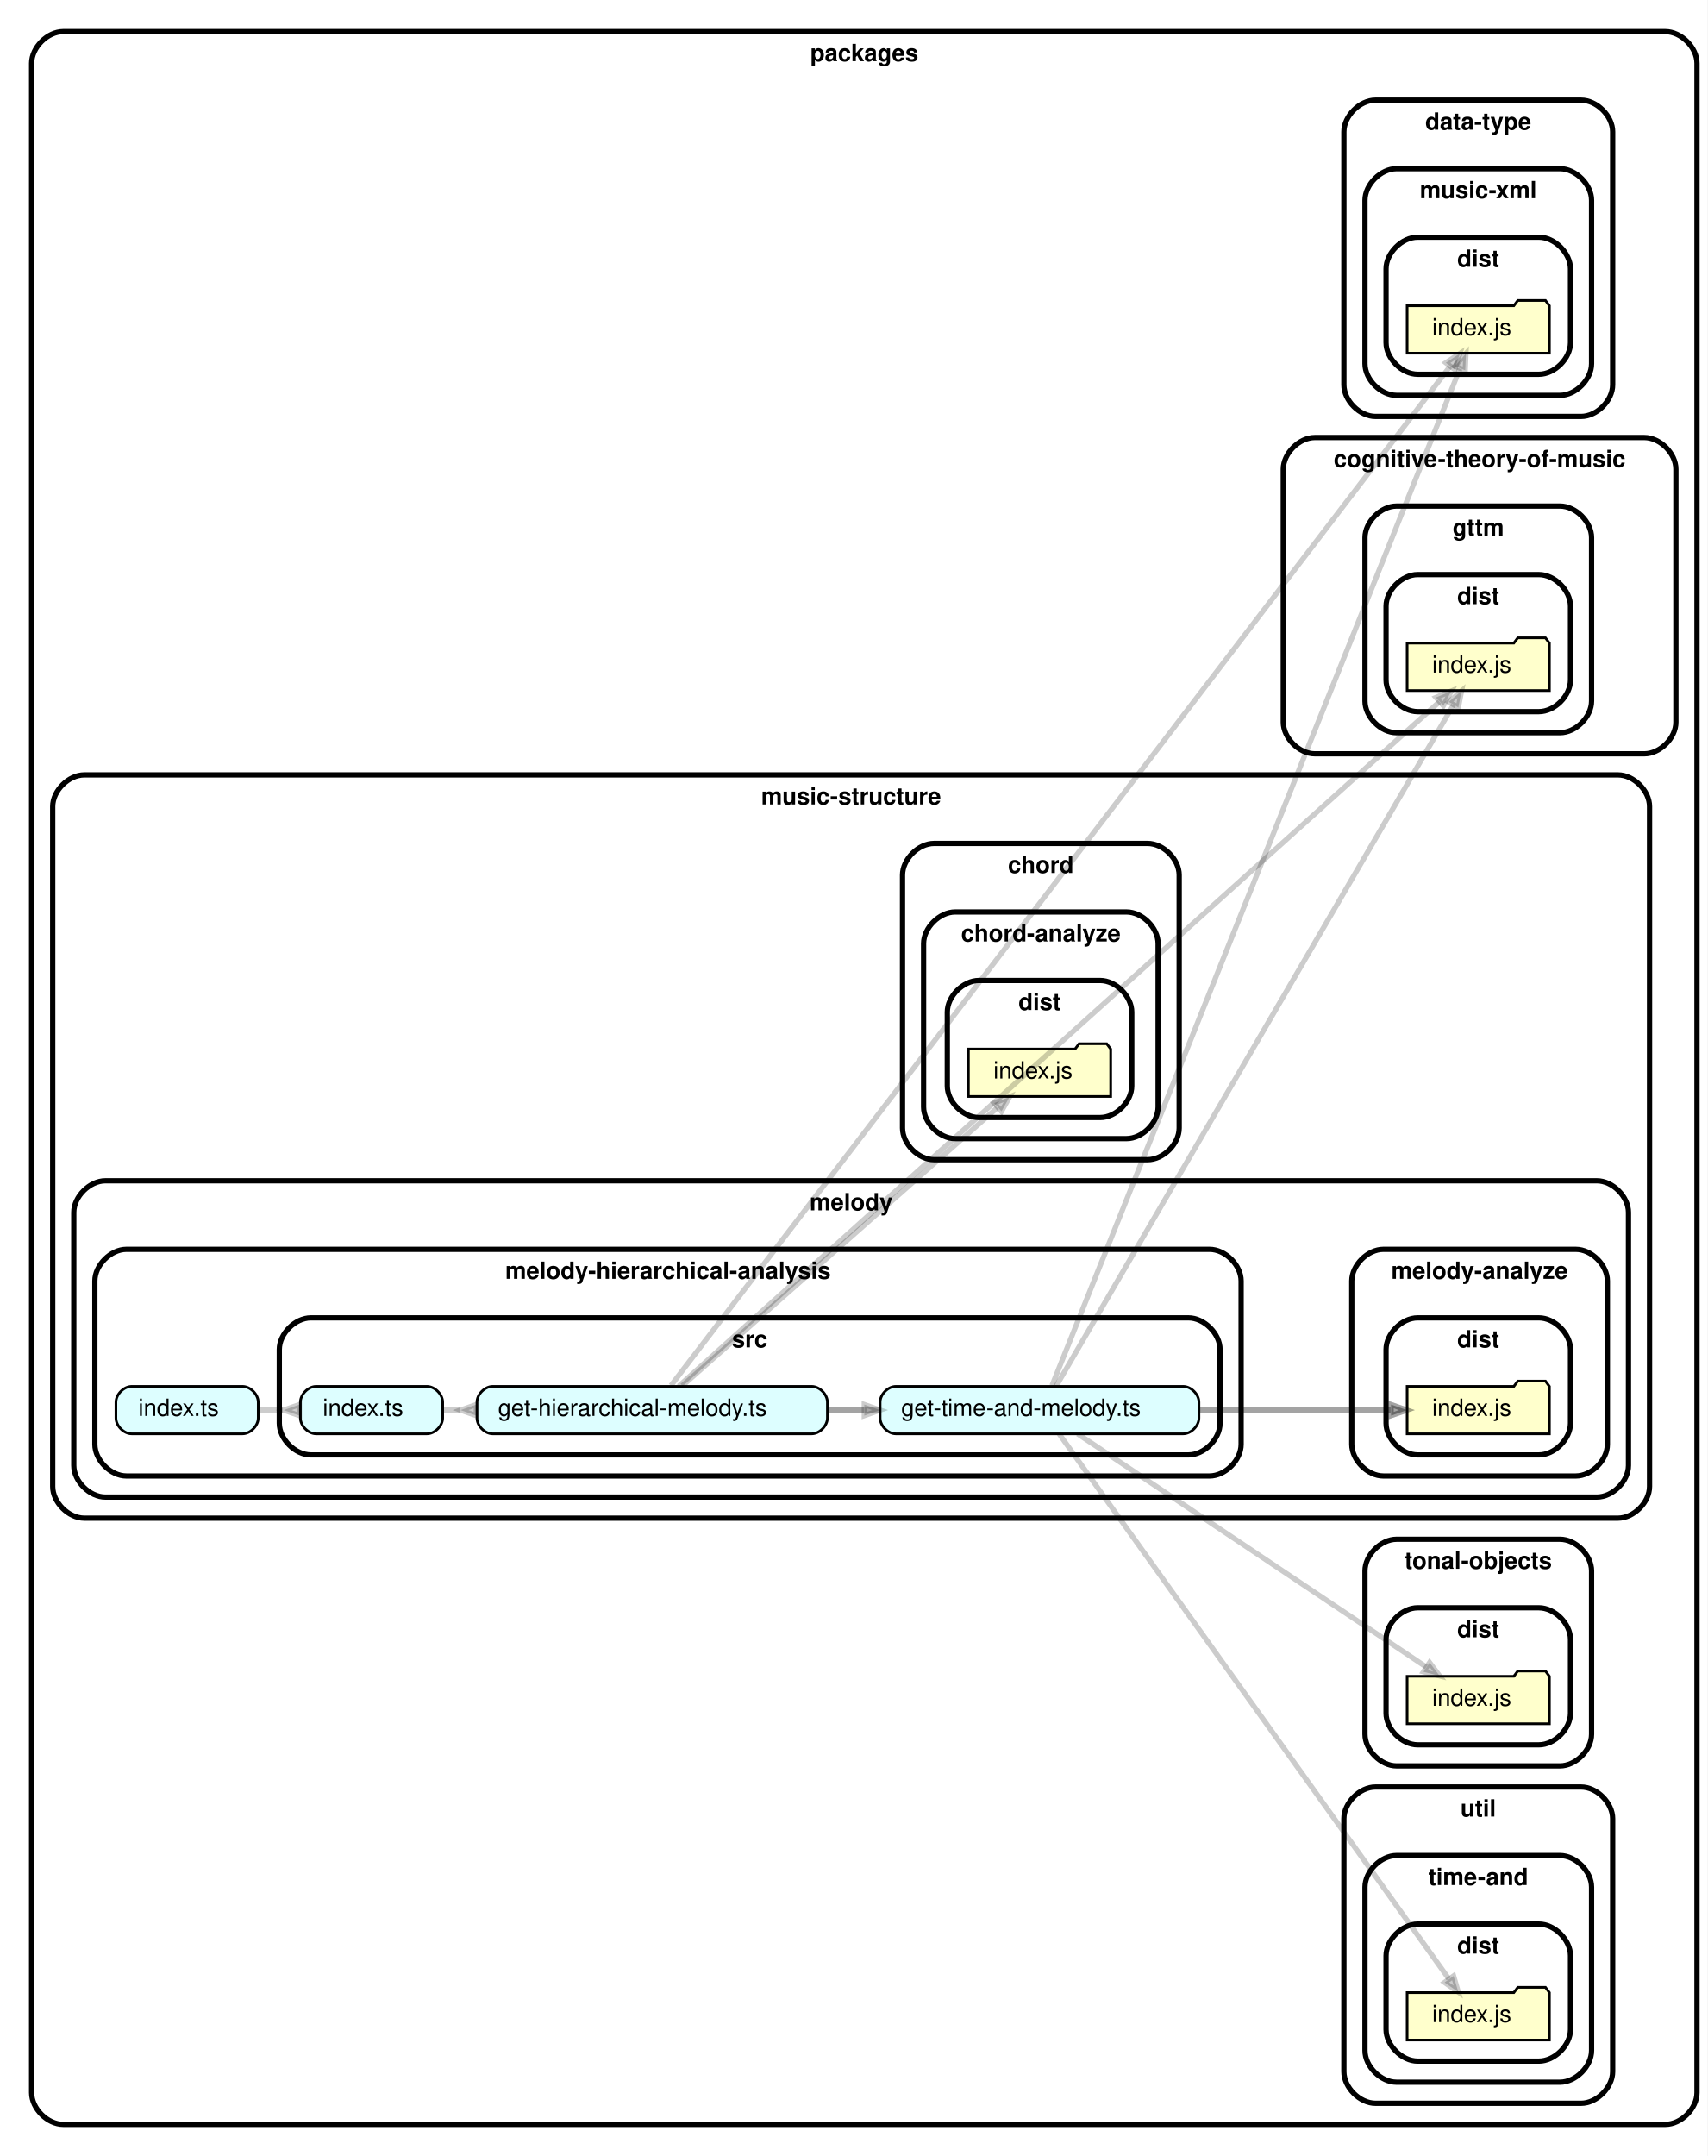
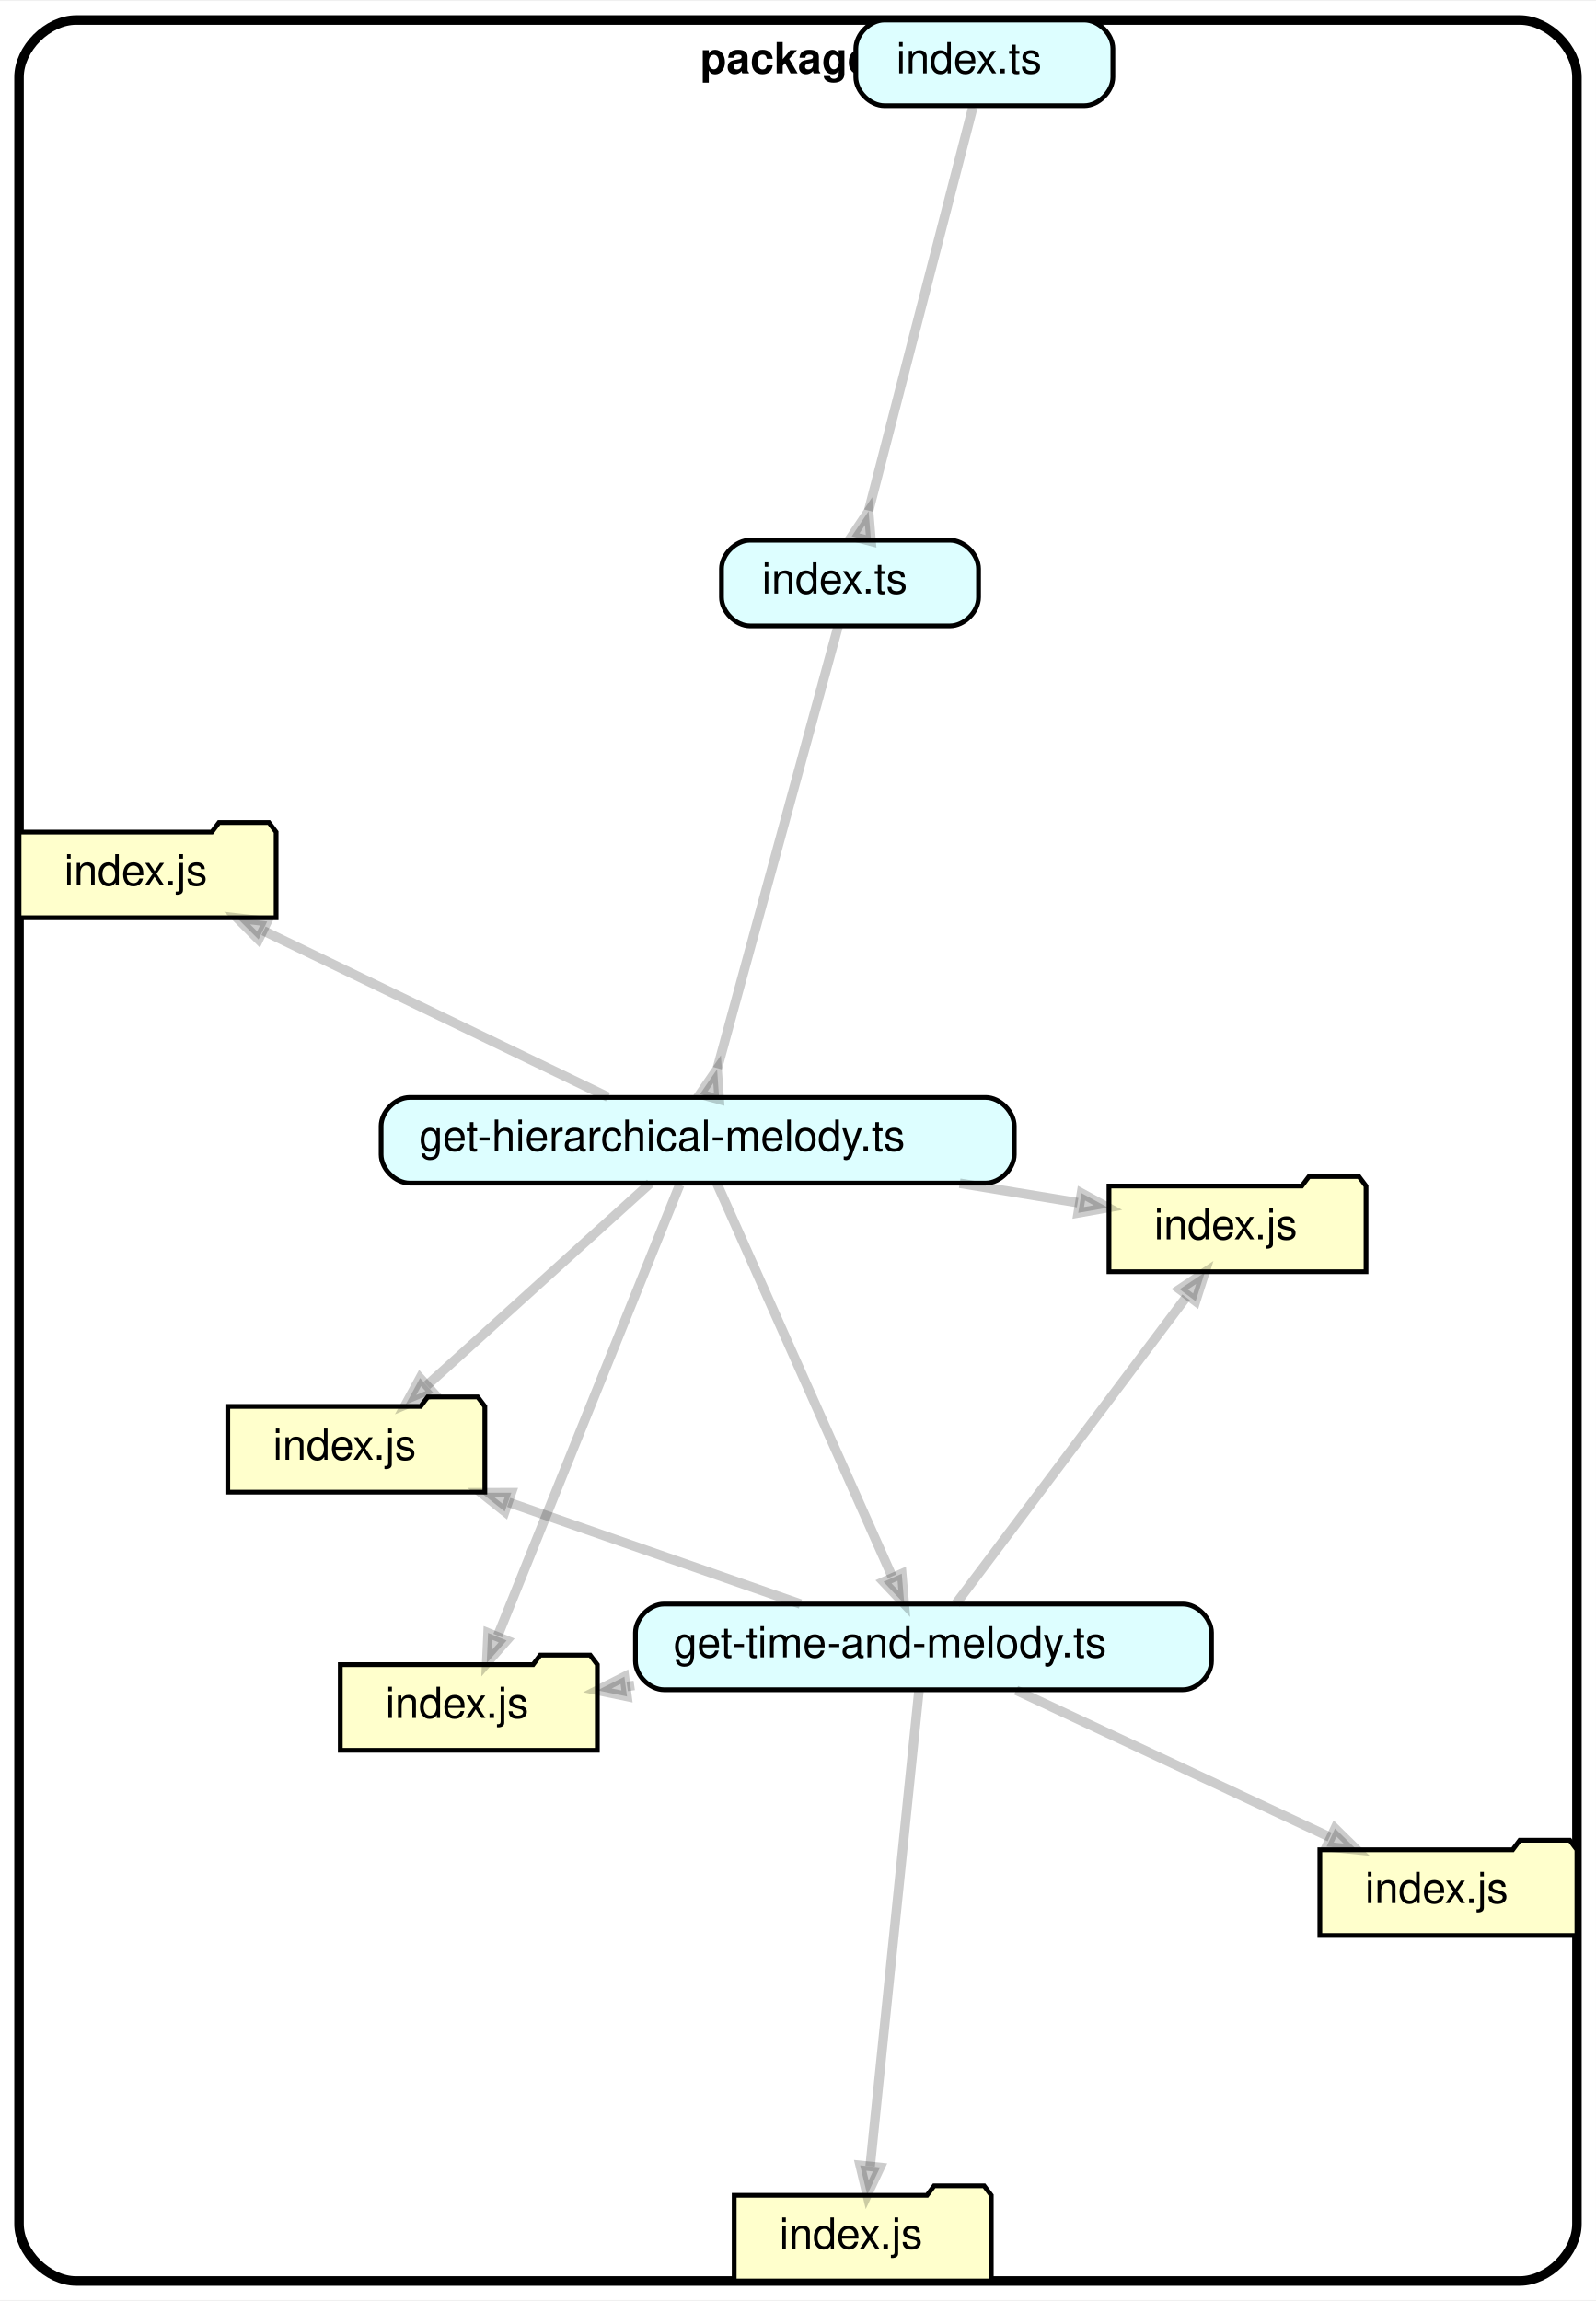
- <svg xmlns="http://www.w3.org/2000/svg" xmlns:xlink="http://www.w3.org/1999/xlink" width="648pt" height="818pt" viewBox="0.00 0.00 648.00 818.00">
-   <g id="graph0" class="graph" transform="scale(1 1) rotate(0) translate(4 814)">
-     <polygon fill="white" stroke="transparent" points="-4,4 -4,-814 644,-814 644,4 -4,4" />
+ <svg xmlns="http://www.w3.org/2000/svg" xmlns:xlink="http://www.w3.org/1999/xlink" width="335pt" height="483pt" viewBox="0.00 0.00 335.26 482.97">
+   <g id="graph0" class="graph" transform="scale(1 1) rotate(0) translate(4 478.97)">
+     <polygon fill="white" stroke="transparent" points="-4,4 -4,-478.97 331.26,-478.97 331.26,4 -4,4" />
    <g id="clust1" class="cluster">
-       <path fill="#ffffff" stroke="black" stroke-width="2" d="M20,-8C20,-8 628,-8 628,-8 634,-8 640,-14 640,-20 640,-20 640,-790 640,-790 640,-796 634,-802 628,-802 628,-802 20,-802 20,-802 14,-802 8,-796 8,-790 8,-790 8,-20 8,-20 8,-14 14,-8 20,-8" />
-       <text text-anchor="middle" x="324" y="-790.8" font-family="Helvetica,sans-Serif" font-weight="bold" font-size="9.00">packages</text>
-     </g>
-     <g id="clust2" class="cluster">
-       <path fill="#ffffff" stroke="black" stroke-width="2" d="M495,-528C495,-528 620,-528 620,-528 626,-528 632,-534 632,-540 632,-540 632,-636 632,-636 632,-642 626,-648 620,-648 620,-648 495,-648 495,-648 489,-648 483,-642 483,-636 483,-636 483,-540 483,-540 483,-534 489,-528 495,-528" />
-       <text text-anchor="middle" x="557.5" y="-636.8" font-family="Helvetica,sans-Serif" font-weight="bold" font-size="9.00">cognitive-theory-of-music</text>
-     </g>
-     <g id="clust3" class="cluster">
-       <path fill="#ffffff" stroke="black" stroke-width="2" d="M526,-536C526,-536 588,-536 588,-536 594,-536 600,-542 600,-548 600,-548 600,-610 600,-610 600,-616 594,-622 588,-622 588,-622 526,-622 526,-622 520,-622 514,-616 514,-610 514,-610 514,-548 514,-548 514,-542 520,-536 526,-536" />
-       <text text-anchor="middle" x="557" y="-610.8" font-family="Helvetica,sans-Serif" font-weight="bold" font-size="9.00">gttm</text>
-     </g>
-     <g id="clust4" class="cluster">
-       <path fill="#ffffff" stroke="black" stroke-width="2" d="M534,-544C534,-544 580,-544 580,-544 586,-544 592,-550 592,-556 592,-556 592,-584 592,-584 592,-590 586,-596 580,-596 580,-596 534,-596 534,-596 528,-596 522,-590 522,-584 522,-584 522,-556 522,-556 522,-550 528,-544 534,-544" />
-       <text text-anchor="middle" x="557" y="-584.8" font-family="Helvetica,sans-Serif" font-weight="bold" font-size="9.00">dist</text>
-     </g>
-     <g id="clust5" class="cluster">
-       <path fill="#ffffff" stroke="black" stroke-width="2" d="M518,-656C518,-656 596,-656 596,-656 602,-656 608,-662 608,-668 608,-668 608,-764 608,-764 608,-770 602,-776 596,-776 596,-776 518,-776 518,-776 512,-776 506,-770 506,-764 506,-764 506,-668 506,-668 506,-662 512,-656 518,-656" />
-       <text text-anchor="middle" x="557" y="-764.8" font-family="Helvetica,sans-Serif" font-weight="bold" font-size="9.00">data-type</text>
-     </g>
-     <g id="clust6" class="cluster">
-       <path fill="#ffffff" stroke="black" stroke-width="2" d="M526,-664C526,-664 588,-664 588,-664 594,-664 600,-670 600,-676 600,-676 600,-738 600,-738 600,-744 594,-750 588,-750 588,-750 526,-750 526,-750 520,-750 514,-744 514,-738 514,-738 514,-676 514,-676 514,-670 520,-664 526,-664" />
-       <text text-anchor="middle" x="557" y="-738.8" font-family="Helvetica,sans-Serif" font-weight="bold" font-size="9.00">music-xml</text>
-     </g>
-     <g id="clust7" class="cluster">
-       <path fill="#ffffff" stroke="black" stroke-width="2" d="M534,-672C534,-672 580,-672 580,-672 586,-672 592,-678 592,-684 592,-684 592,-712 592,-712 592,-718 586,-724 580,-724 580,-724 534,-724 534,-724 528,-724 522,-718 522,-712 522,-712 522,-684 522,-684 522,-678 528,-672 534,-672" />
-       <text text-anchor="middle" x="557" y="-712.8" font-family="Helvetica,sans-Serif" font-weight="bold" font-size="9.00">dist</text>
-     </g>
-     <g id="clust8" class="cluster">
-       <path fill="#ffffff" stroke="black" stroke-width="2" d="M28,-238C28,-238 610,-238 610,-238 616,-238 622,-244 622,-250 622,-250 622,-508 622,-508 622,-514 616,-520 610,-520 610,-520 28,-520 28,-520 22,-520 16,-514 16,-508 16,-508 16,-250 16,-250 16,-244 22,-238 28,-238" />
-       <text text-anchor="middle" x="319" y="-508.8" font-family="Helvetica,sans-Serif" font-weight="bold" font-size="9.00">music-structure</text>
-     </g>
-     <g id="clust9" class="cluster">
-       <path fill="#ffffff" stroke="black" stroke-width="2" d="M350.5,-374C350.5,-374 431.5,-374 431.5,-374 437.5,-374 443.5,-380 443.5,-386 443.5,-386 443.5,-482 443.5,-482 443.5,-488 437.5,-494 431.5,-494 431.5,-494 350.5,-494 350.5,-494 344.5,-494 338.5,-488 338.5,-482 338.5,-482 338.5,-386 338.5,-386 338.5,-380 344.5,-374 350.5,-374" />
-       <text text-anchor="middle" x="391" y="-482.8" font-family="Helvetica,sans-Serif" font-weight="bold" font-size="9.00">chord</text>
-     </g>
-     <g id="clust10" class="cluster">
-       <path fill="#ffffff" stroke="black" stroke-width="2" d="M358.5,-382C358.5,-382 423.5,-382 423.5,-382 429.5,-382 435.5,-388 435.5,-394 435.5,-394 435.5,-456 435.5,-456 435.5,-462 429.5,-468 423.5,-468 423.5,-468 358.5,-468 358.5,-468 352.5,-468 346.5,-462 346.5,-456 346.5,-456 346.5,-394 346.5,-394 346.5,-388 352.5,-382 358.5,-382" />
-       <text text-anchor="middle" x="391" y="-456.8" font-family="Helvetica,sans-Serif" font-weight="bold" font-size="9.00">chord-analyze</text>
-     </g>
-     <g id="clust11" class="cluster">
-       <path fill="#ffffff" stroke="black" stroke-width="2" d="M367.5,-390C367.5,-390 413.5,-390 413.5,-390 419.5,-390 425.5,-396 425.5,-402 425.5,-402 425.5,-430 425.5,-430 425.5,-436 419.5,-442 413.5,-442 413.5,-442 367.5,-442 367.5,-442 361.5,-442 355.5,-436 355.5,-430 355.5,-430 355.5,-402 355.5,-402 355.5,-396 361.5,-390 367.5,-390" />
-       <text text-anchor="middle" x="390.5" y="-430.8" font-family="Helvetica,sans-Serif" font-weight="bold" font-size="9.00">dist</text>
-     </g>
-     <g id="clust12" class="cluster">
-       <path fill="#ffffff" stroke="black" stroke-width="2" d="M36,-246C36,-246 602,-246 602,-246 608,-246 614,-252 614,-258 614,-258 614,-354 614,-354 614,-360 608,-366 602,-366 602,-366 36,-366 36,-366 30,-366 24,-360 24,-354 24,-354 24,-258 24,-258 24,-252 30,-246 36,-246" />
-       <text text-anchor="middle" x="319" y="-354.8" font-family="Helvetica,sans-Serif" font-weight="bold" font-size="9.00">melody</text>
-     </g>
-     <g id="clust13" class="cluster">
-       <path fill="#ffffff" stroke="black" stroke-width="2" d="M521,-254C521,-254 594,-254 594,-254 600,-254 606,-260 606,-266 606,-266 606,-328 606,-328 606,-334 600,-340 594,-340 594,-340 521,-340 521,-340 515,-340 509,-334 509,-328 509,-328 509,-266 509,-266 509,-260 515,-254 521,-254" />
-       <text text-anchor="middle" x="557.5" y="-328.8" font-family="Helvetica,sans-Serif" font-weight="bold" font-size="9.00">melody-analyze</text>
-     </g>
-     <g id="clust14" class="cluster">
-       <path fill="#ffffff" stroke="black" stroke-width="2" d="M534,-262C534,-262 580,-262 580,-262 586,-262 592,-268 592,-274 592,-274 592,-302 592,-302 592,-308 586,-314 580,-314 580,-314 534,-314 534,-314 528,-314 522,-308 522,-302 522,-302 522,-274 522,-274 522,-268 528,-262 534,-262" />
-       <text text-anchor="middle" x="557" y="-302.8" font-family="Helvetica,sans-Serif" font-weight="bold" font-size="9.00">dist</text>
-     </g>
-     <g id="clust15" class="cluster">
-       <path fill="#ffffff" stroke="black" stroke-width="2" d="M44,-254C44,-254 455,-254 455,-254 461,-254 467,-260 467,-266 467,-266 467,-328 467,-328 467,-334 461,-340 455,-340 455,-340 44,-340 44,-340 38,-340 32,-334 32,-328 32,-328 32,-266 32,-266 32,-260 38,-254 44,-254" />
-       <text text-anchor="middle" x="249.5" y="-328.8" font-family="Helvetica,sans-Serif" font-weight="bold" font-size="9.00">melody-hierarchical-analysis</text>
-     </g>
-     <g id="clust16" class="cluster">
-       <path fill="#ffffff" stroke="black" stroke-width="2" d="M114,-262C114,-262 447,-262 447,-262 453,-262 459,-268 459,-274 459,-274 459,-302 459,-302 459,-308 453,-314 447,-314 447,-314 114,-314 114,-314 108,-314 102,-308 102,-302 102,-302 102,-274 102,-274 102,-268 108,-262 114,-262" />
-       <text text-anchor="middle" x="280.5" y="-302.8" font-family="Helvetica,sans-Serif" font-weight="bold" font-size="9.00">src</text>
-     </g>
-     <g id="clust17" class="cluster">
-       <path fill="#ffffff" stroke="black" stroke-width="2" d="M526,-144C526,-144 588,-144 588,-144 594,-144 600,-150 600,-156 600,-156 600,-218 600,-218 600,-224 594,-230 588,-230 588,-230 526,-230 526,-230 520,-230 514,-224 514,-218 514,-218 514,-156 514,-156 514,-150 520,-144 526,-144" />
-       <text text-anchor="middle" x="557" y="-218.8" font-family="Helvetica,sans-Serif" font-weight="bold" font-size="9.00">tonal-objects</text>
-     </g>
-     <g id="clust18" class="cluster">
-       <path fill="#ffffff" stroke="black" stroke-width="2" d="M534,-152C534,-152 580,-152 580,-152 586,-152 592,-158 592,-164 592,-164 592,-192 592,-192 592,-198 586,-204 580,-204 580,-204 534,-204 534,-204 528,-204 522,-198 522,-192 522,-192 522,-164 522,-164 522,-158 528,-152 534,-152" />
-       <text text-anchor="middle" x="557" y="-192.8" font-family="Helvetica,sans-Serif" font-weight="bold" font-size="9.00">dist</text>
-     </g>
-     <g id="clust19" class="cluster">
-       <path fill="#ffffff" stroke="black" stroke-width="2" d="M518,-16C518,-16 596,-16 596,-16 602,-16 608,-22 608,-28 608,-28 608,-124 608,-124 608,-130 602,-136 596,-136 596,-136 518,-136 518,-136 512,-136 506,-130 506,-124 506,-124 506,-28 506,-28 506,-22 512,-16 518,-16" />
-       <text text-anchor="middle" x="557" y="-124.8" font-family="Helvetica,sans-Serif" font-weight="bold" font-size="9.00">util</text>
-     </g>
-     <g id="clust20" class="cluster">
-       <path fill="#ffffff" stroke="black" stroke-width="2" d="M526,-24C526,-24 588,-24 588,-24 594,-24 600,-30 600,-36 600,-36 600,-98 600,-98 600,-104 594,-110 588,-110 588,-110 526,-110 526,-110 520,-110 514,-104 514,-98 514,-98 514,-36 514,-36 514,-30 520,-24 526,-24" />
-       <text text-anchor="middle" x="557" y="-98.8" font-family="Helvetica,sans-Serif" font-weight="bold" font-size="9.00">time-and</text>
-     </g>
-     <g id="clust21" class="cluster">
-       <path fill="#ffffff" stroke="black" stroke-width="2" d="M534,-32C534,-32 580,-32 580,-32 586,-32 592,-38 592,-44 592,-44 592,-72 592,-72 592,-78 586,-84 580,-84 580,-84 534,-84 534,-84 528,-84 522,-78 522,-72 522,-72 522,-44 522,-44 522,-38 528,-32 534,-32" />
-       <text text-anchor="middle" x="557" y="-72.8" font-family="Helvetica,sans-Serif" font-weight="bold" font-size="9.00">dist</text>
+       <path fill="#ffffff" stroke="black" stroke-width="2" d="M12,0C12,0 315.26,0 315.26,0 321.26,0 327.26,-6 327.26,-12 327.26,-12 327.26,-462.97 327.26,-462.97 327.26,-468.97 321.26,-474.97 315.26,-474.97 315.26,-474.97 12,-474.97 12,-474.97 6,-474.97 0,-468.97 0,-462.97 0,-462.97 0,-12 0,-12 0,-6 6,0 12,0" />
+       <text text-anchor="middle" x="163.63" y="-463.77" font-family="Helvetica,sans-Serif" font-weight="bold" font-size="9.00">packages</text>
    </g>
    <g id="node1" class="node">
      <g id="a_node1">
        <a xlink:href="packages/cognitive-theory-of-music/gttm/dist/index.js" xlink:title="index.js">
-           <polygon fill="#ffffcc" stroke="black" points="584,-570 582.5,-572 572,-572 570.5,-570 530,-570 530,-552 584,-552 584,-570" />
-           <text text-anchor="start" x="539.5" y="-558.8" font-family="Helvetica,sans-Serif" font-size="9.00">index.js</text>
+           <polygon fill="#ffffcc" stroke="black" points="121.48,-129.48 119.98,-131.48 109.48,-131.48 107.98,-129.48 67.48,-129.48 67.48,-111.48 121.48,-111.48 121.48,-129.48" />
+           <text text-anchor="start" x="76.98" y="-118.28" font-family="Helvetica,sans-Serif" font-size="9.00">index.js</text>
        </a>
      </g>
    </g>
    <g id="node2" class="node">
      <g id="a_node2">
        <a xlink:href="packages/data-type/music-xml/dist/index.js" xlink:title="index.js">
-           <polygon fill="#ffffcc" stroke="black" points="584,-698 582.5,-700 572,-700 570.5,-698 530,-698 530,-680 584,-680 584,-698" />
-           <text text-anchor="start" x="539.5" y="-686.8" font-family="Helvetica,sans-Serif" font-size="9.00">index.js</text>
+           <polygon fill="#ffffcc" stroke="black" points="282.96,-230.02 281.46,-232.02 270.96,-232.02 269.46,-230.02 228.96,-230.02 228.96,-212.02 282.96,-212.02 282.96,-230.02" />
+           <text text-anchor="start" x="238.46" y="-218.82" font-family="Helvetica,sans-Serif" font-size="9.00">index.js</text>
        </a>
      </g>
    </g>
    <g id="node3" class="node">
      <g id="a_node3">
        <a xlink:href="packages/music-structure/chord/chord-analyze/dist/index.js" xlink:title="index.js">
-           <polygon fill="#ffffcc" stroke="black" points="417.5,-416 416,-418 405.5,-418 404,-416 363.5,-416 363.5,-398 417.5,-398 417.5,-416" />
-           <text text-anchor="start" x="373" y="-404.8" font-family="Helvetica,sans-Serif" font-size="9.00">index.js</text>
+           <polygon fill="#ffffcc" stroke="black" points="54,-304.38 52.5,-306.38 42,-306.38 40.5,-304.38 0,-304.38 0,-286.38 54,-286.38 54,-304.38" />
+           <text text-anchor="start" x="9.5" y="-293.18" font-family="Helvetica,sans-Serif" font-size="9.00">index.js</text>
        </a>
      </g>
    </g>
    <g id="node4" class="node">
      <g id="a_node4">
        <a xlink:href="packages/music-structure/melody/melody-analyze/dist/index.js" xlink:title="index.js">
-           <polygon fill="#ffffcc" stroke="black" points="584,-288 582.5,-290 572,-290 570.5,-288 530,-288 530,-270 584,-270 584,-288" />
-           <text text-anchor="start" x="539.5" y="-276.8" font-family="Helvetica,sans-Serif" font-size="9.00">index.js</text>
+           <polygon fill="#ffffcc" stroke="black" points="97.85,-183.72 96.35,-185.72 85.85,-185.72 84.35,-183.72 43.85,-183.72 43.85,-165.72 97.85,-165.72 97.85,-183.72" />
+           <text text-anchor="start" x="53.35" y="-172.52" font-family="Helvetica,sans-Serif" font-size="9.00">index.js</text>
        </a>
      </g>
    </g>
    <g id="node5" class="node">
      <g id="a_node5">
        <a xlink:href="packages/music-structure/melody/melody-hierarchical-analysis/index.ts" xlink:title="index.ts">
-           <path fill="#ddfeff" stroke="black" d="M88,-288C88,-288 46,-288 46,-288 43,-288 40,-285 40,-282 40,-282 40,-276 40,-276 40,-273 43,-270 46,-270 46,-270 88,-270 88,-270 91,-270 94,-273 94,-276 94,-276 94,-282 94,-282 94,-285 91,-288 88,-288" />
-           <text text-anchor="start" x="48.5" y="-276.8" font-family="Helvetica,sans-Serif" font-size="9.00">index.ts</text>
+           <path fill="#ddfeff" stroke="black" d="M223.78,-474.97C223.78,-474.97 181.78,-474.97 181.78,-474.97 178.78,-474.97 175.78,-471.97 175.78,-468.97 175.78,-468.97 175.78,-462.97 175.78,-462.97 175.78,-459.97 178.78,-456.97 181.78,-456.97 181.78,-456.97 223.78,-456.97 223.78,-456.97 226.78,-456.97 229.78,-459.97 229.78,-462.97 229.78,-462.97 229.78,-468.97 229.78,-468.97 229.78,-471.97 226.78,-474.97 223.78,-474.97" />
+           <text text-anchor="start" x="184.28" y="-463.77" font-family="Helvetica,sans-Serif" font-size="9.00">index.ts</text>
        </a>
      </g>
    </g>
    <g id="node6" class="node">
      <g id="a_node6">
        <a xlink:href="packages/music-structure/melody/melody-hierarchical-analysis/src/index.ts" xlink:title="index.ts">
-           <path fill="#ddfeff" stroke="black" d="M158,-288C158,-288 116,-288 116,-288 113,-288 110,-285 110,-282 110,-282 110,-276 110,-276 110,-273 113,-270 116,-270 116,-270 158,-270 158,-270 161,-270 164,-273 164,-276 164,-276 164,-282 164,-282 164,-285 161,-288 158,-288" />
-           <text text-anchor="start" x="118.5" y="-276.8" font-family="Helvetica,sans-Serif" font-size="9.00">index.ts</text>
+           <path fill="#ddfeff" stroke="black" d="M195.56,-365.69C195.56,-365.69 153.56,-365.69 153.56,-365.69 150.56,-365.69 147.56,-362.69 147.56,-359.69 147.56,-359.69 147.56,-353.69 147.56,-353.69 147.56,-350.69 150.56,-347.69 153.56,-347.69 153.56,-347.69 195.56,-347.69 195.56,-347.69 198.56,-347.69 201.56,-350.69 201.56,-353.69 201.56,-353.69 201.56,-359.69 201.56,-359.69 201.56,-362.69 198.56,-365.69 195.56,-365.69" />
+           <text text-anchor="start" x="156.06" y="-354.49" font-family="Helvetica,sans-Serif" font-size="9.00">index.ts</text>
        </a>
      </g>
    </g>
    <g id="edge1" class="edge">
-       <path fill="none" stroke="#000000" stroke-width="2" stroke-opacity="0.2" d="M94.1,-279C97.12,-279 100.23,-279 103.33,-279" />
-       <polygon fill="#000000" fill-opacity="0.2" stroke="#000000" stroke-width="2" stroke-opacity="0.2" points="109.64,-281.1 103.64,-279 109.64,-276.9 109.64,-281.1" />
+       <path fill="none" stroke="#000000" stroke-width="2" stroke-opacity="0.2" d="M200.37,-456.65C195.5,-437.78 184.42,-394.89 178.48,-371.9" />
+       <polygon fill="#000000" fill-opacity="0.2" stroke="#000000" stroke-width="2" stroke-opacity="0.2" points="178.99,-365.46 178.46,-371.79 174.92,-366.51 178.99,-365.46" />
    </g>
    <g id="node7" class="node">
      <g id="a_node7">
        <a xlink:href="packages/music-structure/melody/melody-hierarchical-analysis/src/get-hierarchical-melody.ts" xlink:title="get-hierarchical-melody.ts">
-           <path fill="#ddfeff" stroke="black" d="M304,-288C304,-288 183,-288 183,-288 180,-288 177,-285 177,-282 177,-282 177,-276 177,-276 177,-273 180,-270 183,-270 183,-270 304,-270 304,-270 307,-270 310,-273 310,-276 310,-276 310,-282 310,-282 310,-285 307,-288 304,-288" />
-           <text text-anchor="start" x="185" y="-276.8" font-family="Helvetica,sans-Serif" font-size="9.00">get-hierarchical-melody.ts</text>
+           <path fill="#ddfeff" stroke="black" d="M203.06,-248.63C203.06,-248.63 82.06,-248.63 82.06,-248.63 79.06,-248.63 76.06,-245.63 76.06,-242.63 76.06,-242.63 76.06,-236.63 76.06,-236.63 76.06,-233.63 79.06,-230.63 82.06,-230.63 82.06,-230.63 203.06,-230.63 203.06,-230.63 206.06,-230.63 209.06,-233.63 209.06,-236.63 209.06,-236.63 209.06,-242.63 209.06,-242.63 209.06,-245.63 206.06,-248.63 203.06,-248.63" />
+           <text text-anchor="start" x="84.06" y="-237.43" font-family="Helvetica,sans-Serif" font-size="9.00">get-hierarchical-melody.ts</text>
        </a>
      </g>
    </g>
    <g id="edge12" class="edge">
-       <path fill="none" stroke="#000000" stroke-width="2" stroke-opacity="0.2" d="M164.1,-279C166.22,-279 168.42,-279 170.67,-279" />
-       <polygon fill="#000000" fill-opacity="0.2" stroke="#000000" stroke-width="2" stroke-opacity="0.2" points="176.76,-281.1 170.76,-279 176.76,-276.9 176.76,-281.1" />
+       <path fill="none" stroke="#000000" stroke-width="2" stroke-opacity="0.2" d="M172.04,-347.5C166.55,-327.42 153.43,-279.41 146.7,-254.78" />
+       <polygon fill="#000000" fill-opacity="0.2" stroke="#000000" stroke-width="2" stroke-opacity="0.2" points="147.08,-248.22 146.64,-254.56 143.03,-249.32 147.08,-248.22" />
    </g>
    <g id="edge4" class="edge">
-       <path fill="none" stroke="#000000" stroke-width="2" stroke-opacity="0.2" d="M253.58,-288.06C299.36,-329.24 487.88,-498.82 542.25,-547.74" />
-       <polygon fill="#000000" fill-opacity="0.2" stroke="#000000" stroke-width="2" stroke-opacity="0.2" points="540.94,-549.38 546.8,-551.83 543.75,-546.25 540.94,-549.38" />
+       <path fill="none" stroke="#000000" stroke-width="2" stroke-opacity="0.2" d="M138.78,-230.28C130.5,-209.74 110.65,-160.56 100.57,-135.58" />
+       <polygon fill="#000000" fill-opacity="0.2" stroke="#000000" stroke-width="2" stroke-opacity="0.2" points="102.43,-134.56 98.24,-129.79 98.53,-136.14 102.43,-134.56" />
    </g>
    <g id="edge6" class="edge">
-       <path fill="none" stroke="#000000" stroke-width="2" stroke-opacity="0.2" d="M250.64,-288.33C291.59,-341.9 496.65,-610.07 546.21,-674.88" />
-       <polygon fill="#000000" fill-opacity="0.2" stroke="#000000" stroke-width="2" stroke-opacity="0.2" points="544.7,-676.37 550.01,-679.86 548.03,-673.82 544.7,-676.37" />
+       <path fill="none" stroke="#000000" stroke-width="2" stroke-opacity="0.2" d="M197.6,-230.6C206.06,-229.21 214.58,-227.81 222.38,-226.53" />
+       <polygon fill="#000000" fill-opacity="0.2" stroke="#000000" stroke-width="2" stroke-opacity="0.2" points="223.18,-228.53 228.76,-225.49 222.5,-224.38 223.18,-228.53" />
    </g>
    <g id="edge3" class="edge">
-       <path fill="none" stroke="#000000" stroke-width="2" stroke-opacity="0.2" d="M254.93,-288.21C280.22,-310.53 344.9,-367.63 374.41,-393.68" />
-       <polygon fill="#000000" fill-opacity="0.2" stroke="#000000" stroke-width="2" stroke-opacity="0.2" points="373.28,-395.48 379.17,-397.88 376.06,-392.33 373.28,-395.48" />
+       <path fill="none" stroke="#000000" stroke-width="2" stroke-opacity="0.2" d="M123.73,-248.71C104.01,-258.23 72.94,-273.22 51.36,-283.63" />
+       <polygon fill="#000000" fill-opacity="0.2" stroke="#000000" stroke-width="2" stroke-opacity="0.2" points="50.31,-281.81 45.82,-286.31 52.13,-285.59 50.31,-281.81" />
    </g>
    <g id="edge5" class="edge">
-       <path fill="none" stroke="#000000" stroke-width="2" stroke-opacity="0.2" d="M310.37,-279C375.9,-279 473.09,-279 523.67,-279" />
-       <polygon fill="#000000" fill-opacity="0.2" stroke="#000000" stroke-width="2" stroke-opacity="0.2" points="523.9,-281.1 529.9,-279 523.9,-276.9 523.9,-281.1" />
+       <path fill="none" stroke="#000000" stroke-width="2" stroke-opacity="0.2" d="M132.59,-230.6C120.41,-219.59 99.73,-200.86 85.68,-188.15" />
+       <polygon fill="#000000" fill-opacity="0.2" stroke="#000000" stroke-width="2" stroke-opacity="0.2" points="87.06,-186.56 81.2,-184.09 84.24,-189.68 87.06,-186.56" />
    </g>
    <g id="node8" class="node">
      <g id="a_node8">
        <a xlink:href="packages/music-structure/melody/melody-hierarchical-analysis/src/get-time-and-melody.ts" xlink:title="get-time-and-melody.ts">
-           <path fill="#ddfeff" stroke="black" d="M445,-288C445,-288 336,-288 336,-288 333,-288 330,-285 330,-282 330,-282 330,-276 330,-276 330,-273 333,-270 336,-270 336,-270 445,-270 445,-270 448,-270 451,-273 451,-276 451,-276 451,-282 451,-282 451,-285 448,-288 445,-288" />
-           <text text-anchor="start" x="338" y="-276.8" font-family="Helvetica,sans-Serif" font-size="9.00">get-time-and-melody.ts</text>
+           <path fill="#ddfeff" stroke="black" d="M244.49,-142.21C244.49,-142.21 135.49,-142.21 135.49,-142.21 132.49,-142.21 129.49,-139.21 129.49,-136.21 129.49,-136.21 129.49,-130.21 129.49,-130.21 129.49,-127.21 132.49,-124.21 135.49,-124.21 135.49,-124.21 244.49,-124.21 244.49,-124.21 247.49,-124.21 250.49,-127.21 250.49,-130.21 250.49,-130.21 250.49,-136.21 250.49,-136.21 250.49,-139.21 247.49,-142.21 244.49,-142.21" />
+           <text text-anchor="start" x="137.49" y="-131.01" font-family="Helvetica,sans-Serif" font-size="9.00">get-time-and-melody.ts</text>
        </a>
      </g>
    </g>
    <g id="edge2" class="edge">
-       <path fill="none" stroke="#000000" stroke-width="2" stroke-opacity="0.2" d="M310.21,-279C314.75,-279 319.31,-279 323.85,-279" />
-       <polygon fill="#000000" fill-opacity="0.2" stroke="#000000" stroke-width="2" stroke-opacity="0.2" points="324,-281.1 330,-279 324,-276.9 324,-281.1" />
+       <path fill="none" stroke="#000000" stroke-width="2" stroke-opacity="0.2" d="M146.6,-230.55C154.79,-212.17 173.41,-170.4 183.39,-148.02" />
+       <polygon fill="#000000" fill-opacity="0.2" stroke="#000000" stroke-width="2" stroke-opacity="0.2" points="185.43,-148.59 185.96,-142.26 181.6,-146.88 185.43,-148.59" />
    </g>
    <g id="edge7" class="edge">
-       <path fill="none" stroke="#000000" stroke-width="2" stroke-opacity="0.2" d="M396.79,-288.06C420.62,-328.91 518.14,-496.1 547.56,-546.53" />
-       <polygon fill="#000000" fill-opacity="0.2" stroke="#000000" stroke-width="2" stroke-opacity="0.2" points="545.81,-547.7 550.65,-551.83 549.44,-545.59 545.81,-547.7" />
+       <path fill="none" stroke="#000000" stroke-width="2" stroke-opacity="0.2" d="M129.23,-125.11C128.74,-125.04 128.24,-124.98 127.75,-124.91" />
+       <polygon fill="#000000" fill-opacity="0.2" stroke="#000000" stroke-width="2" stroke-opacity="0.2" points="127.72,-122.79 121.5,-124.08 127.17,-126.95 127.72,-122.79" />
    </g>
    <g id="edge9" class="edge">
-       <path fill="none" stroke="#000000" stroke-width="2" stroke-opacity="0.2" d="M395.24,-288.33C416.65,-341.68 523.47,-607.92 550.02,-674.09" />
-       <polygon fill="#000000" fill-opacity="0.2" stroke="#000000" stroke-width="2" stroke-opacity="0.2" points="548.15,-675.07 552.33,-679.86 552.05,-673.51 548.15,-675.07" />
+       <path fill="none" stroke="#000000" stroke-width="2" stroke-opacity="0.2" d="M196.8,-142.27C208.26,-157.52 231.47,-188.42 245.17,-206.65" />
+       <polygon fill="#000000" fill-opacity="0.2" stroke="#000000" stroke-width="2" stroke-opacity="0.2" points="243.8,-208.34 249.09,-211.87 247.16,-205.82 243.8,-208.34" />
    </g>
    <g id="edge8" class="edge">
-       <path fill="none" stroke="#000000" stroke-width="2" stroke-opacity="0.2" d="M451.35,-279C475.83,-279 503.17,-279 523.77,-279" />
-       <polygon fill="#000000" fill-opacity="0.2" stroke="#000000" stroke-width="2" stroke-opacity="0.2" points="523.93,-281.1 529.93,-279 523.93,-276.9 523.93,-281.1" />
+       <path fill="none" stroke="#000000" stroke-width="2" stroke-opacity="0.2" d="M164.14,-142.22C146.15,-148.48 122.05,-156.88 102.85,-163.57" />
+       <polygon fill="#000000" fill-opacity="0.2" stroke="#000000" stroke-width="2" stroke-opacity="0.2" points="102.04,-161.63 97.06,-165.59 103.42,-165.6 102.04,-161.63" />
    </g>
    <g id="node9" class="node">
      <g id="a_node9">
        <a xlink:href="packages/util/time-and/dist/index.js" xlink:title="index.js">
-           <polygon fill="#ffffcc" stroke="black" points="584,-58 582.5,-60 572,-60 570.5,-58 530,-58 530,-40 584,-40 584,-58" />
-           <text text-anchor="start" x="539.5" y="-46.8" font-family="Helvetica,sans-Serif" font-size="9.00">index.js</text>
+           <polygon fill="#ffffcc" stroke="black" points="204.23,-18 202.73,-20 192.23,-20 190.73,-18 150.23,-18 150.23,0 204.23,0 204.23,-18" />
+           <text text-anchor="start" x="159.73" y="-6.8" font-family="Helvetica,sans-Serif" font-size="9.00">index.js</text>
        </a>
      </g>
    </g>
    <g id="edge10" class="edge">
-       <path fill="none" stroke="#000000" stroke-width="2" stroke-opacity="0.2" d="M397.95,-269.98C423.13,-234.78 514.94,-106.41 545.8,-63.26" />
-       <polygon fill="#000000" fill-opacity="0.2" stroke="#000000" stroke-width="2" stroke-opacity="0.2" points="547.63,-64.31 549.42,-58.2 544.22,-61.86 547.63,-64.31" />
+       <path fill="none" stroke="#000000" stroke-width="2" stroke-opacity="0.2" d="M189.03,-123.87C186.84,-102.55 181.46,-50.11 178.79,-24.11" />
+       <polygon fill="#000000" fill-opacity="0.2" stroke="#000000" stroke-width="2" stroke-opacity="0.2" points="180.87,-23.86 178.17,-18.11 176.69,-24.29 180.87,-23.86" />
    </g>
    <g id="node10" class="node">
      <g id="a_node10">
        <a xlink:href="packages/tonal-objects/dist/index.js" xlink:title="index.js">
-           <polygon fill="#ffffcc" stroke="black" points="584,-178 582.5,-180 572,-180 570.5,-178 530,-178 530,-160 584,-160 584,-178" />
-           <text text-anchor="start" x="539.5" y="-166.8" font-family="Helvetica,sans-Serif" font-size="9.00">index.js</text>
+           <polygon fill="#ffffcc" stroke="black" points="327.26,-90.59 325.76,-92.59 315.26,-92.59 313.76,-90.59 273.26,-90.59 273.26,-72.59 327.26,-72.59 327.26,-90.59" />
+           <text text-anchor="start" x="282.76" y="-79.39" font-family="Helvetica,sans-Serif" font-size="9.00">index.js</text>
        </a>
      </g>
    </g>
    <g id="edge11" class="edge">
-       <path fill="none" stroke="#000000" stroke-width="2" stroke-opacity="0.2" d="M404.96,-270C434.24,-250.42 503.77,-203.92 537.29,-181.51" />
-       <polygon fill="#000000" fill-opacity="0.2" stroke="#000000" stroke-width="2" stroke-opacity="0.2" points="538.53,-183.21 542.35,-178.13 536.2,-179.72 538.53,-183.21" />
+       <path fill="none" stroke="#000000" stroke-width="2" stroke-opacity="0.2" d="M209.45,-124.1C227.8,-115.51 255.37,-102.6 275.32,-93.27" />
+       <polygon fill="#000000" fill-opacity="0.2" stroke="#000000" stroke-width="2" stroke-opacity="0.2" points="276.45,-95.06 280.99,-90.61 274.67,-91.25 276.45,-95.06" />
    </g>
  </g>
</svg>
